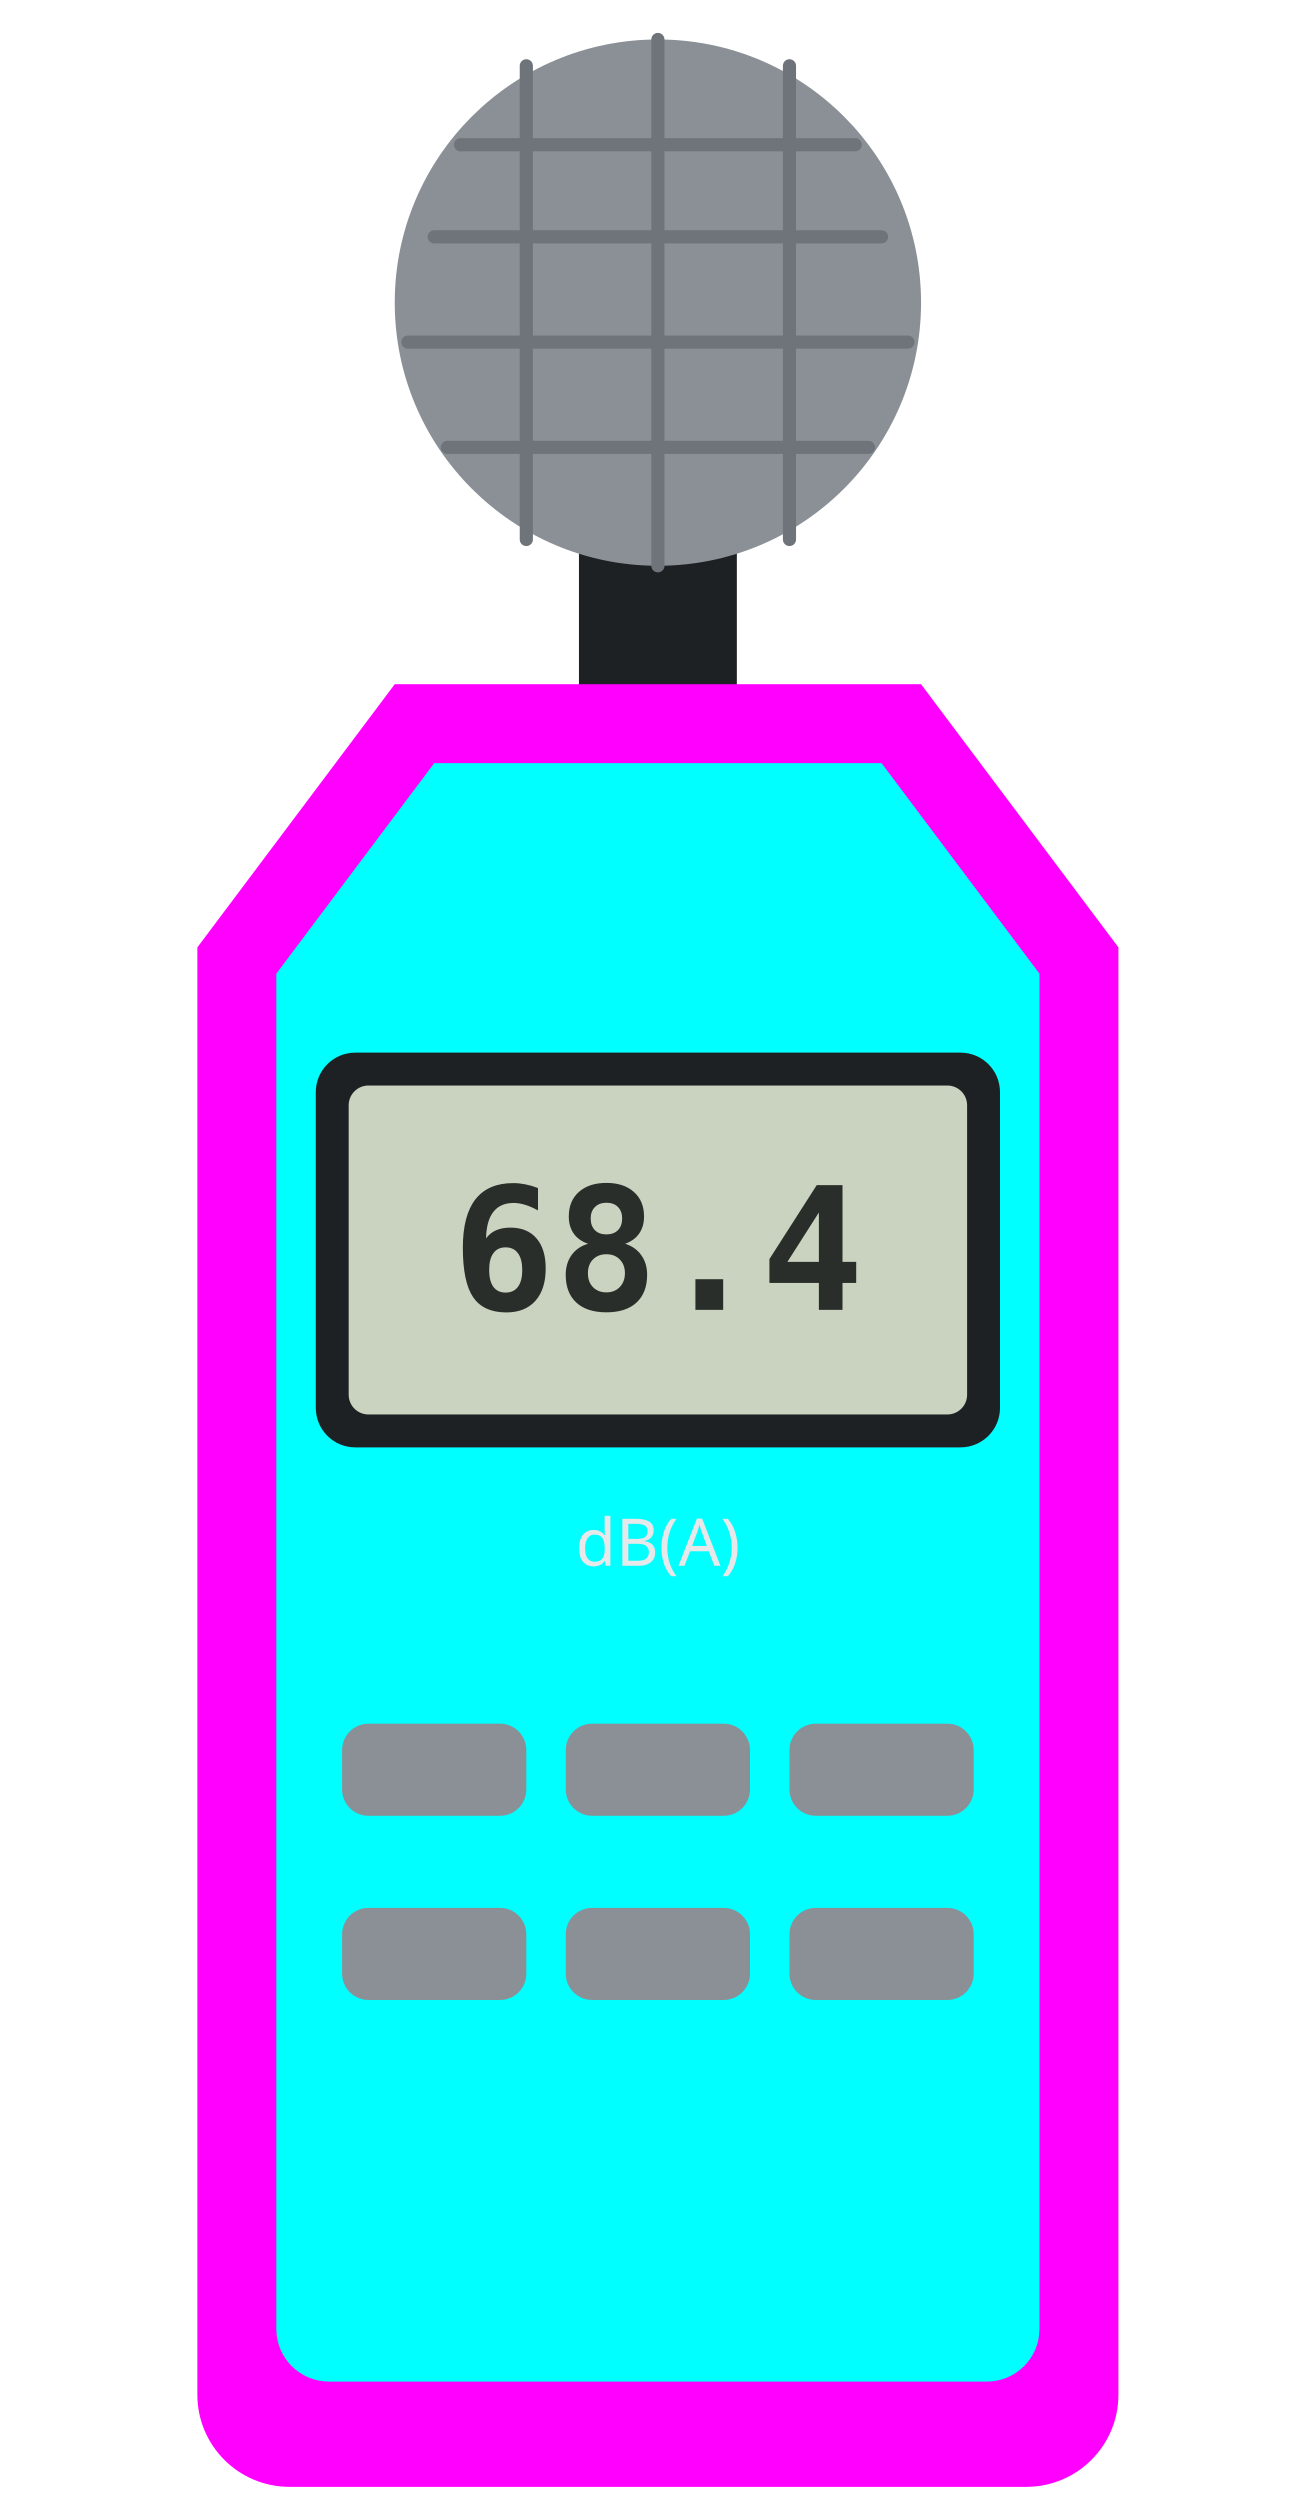
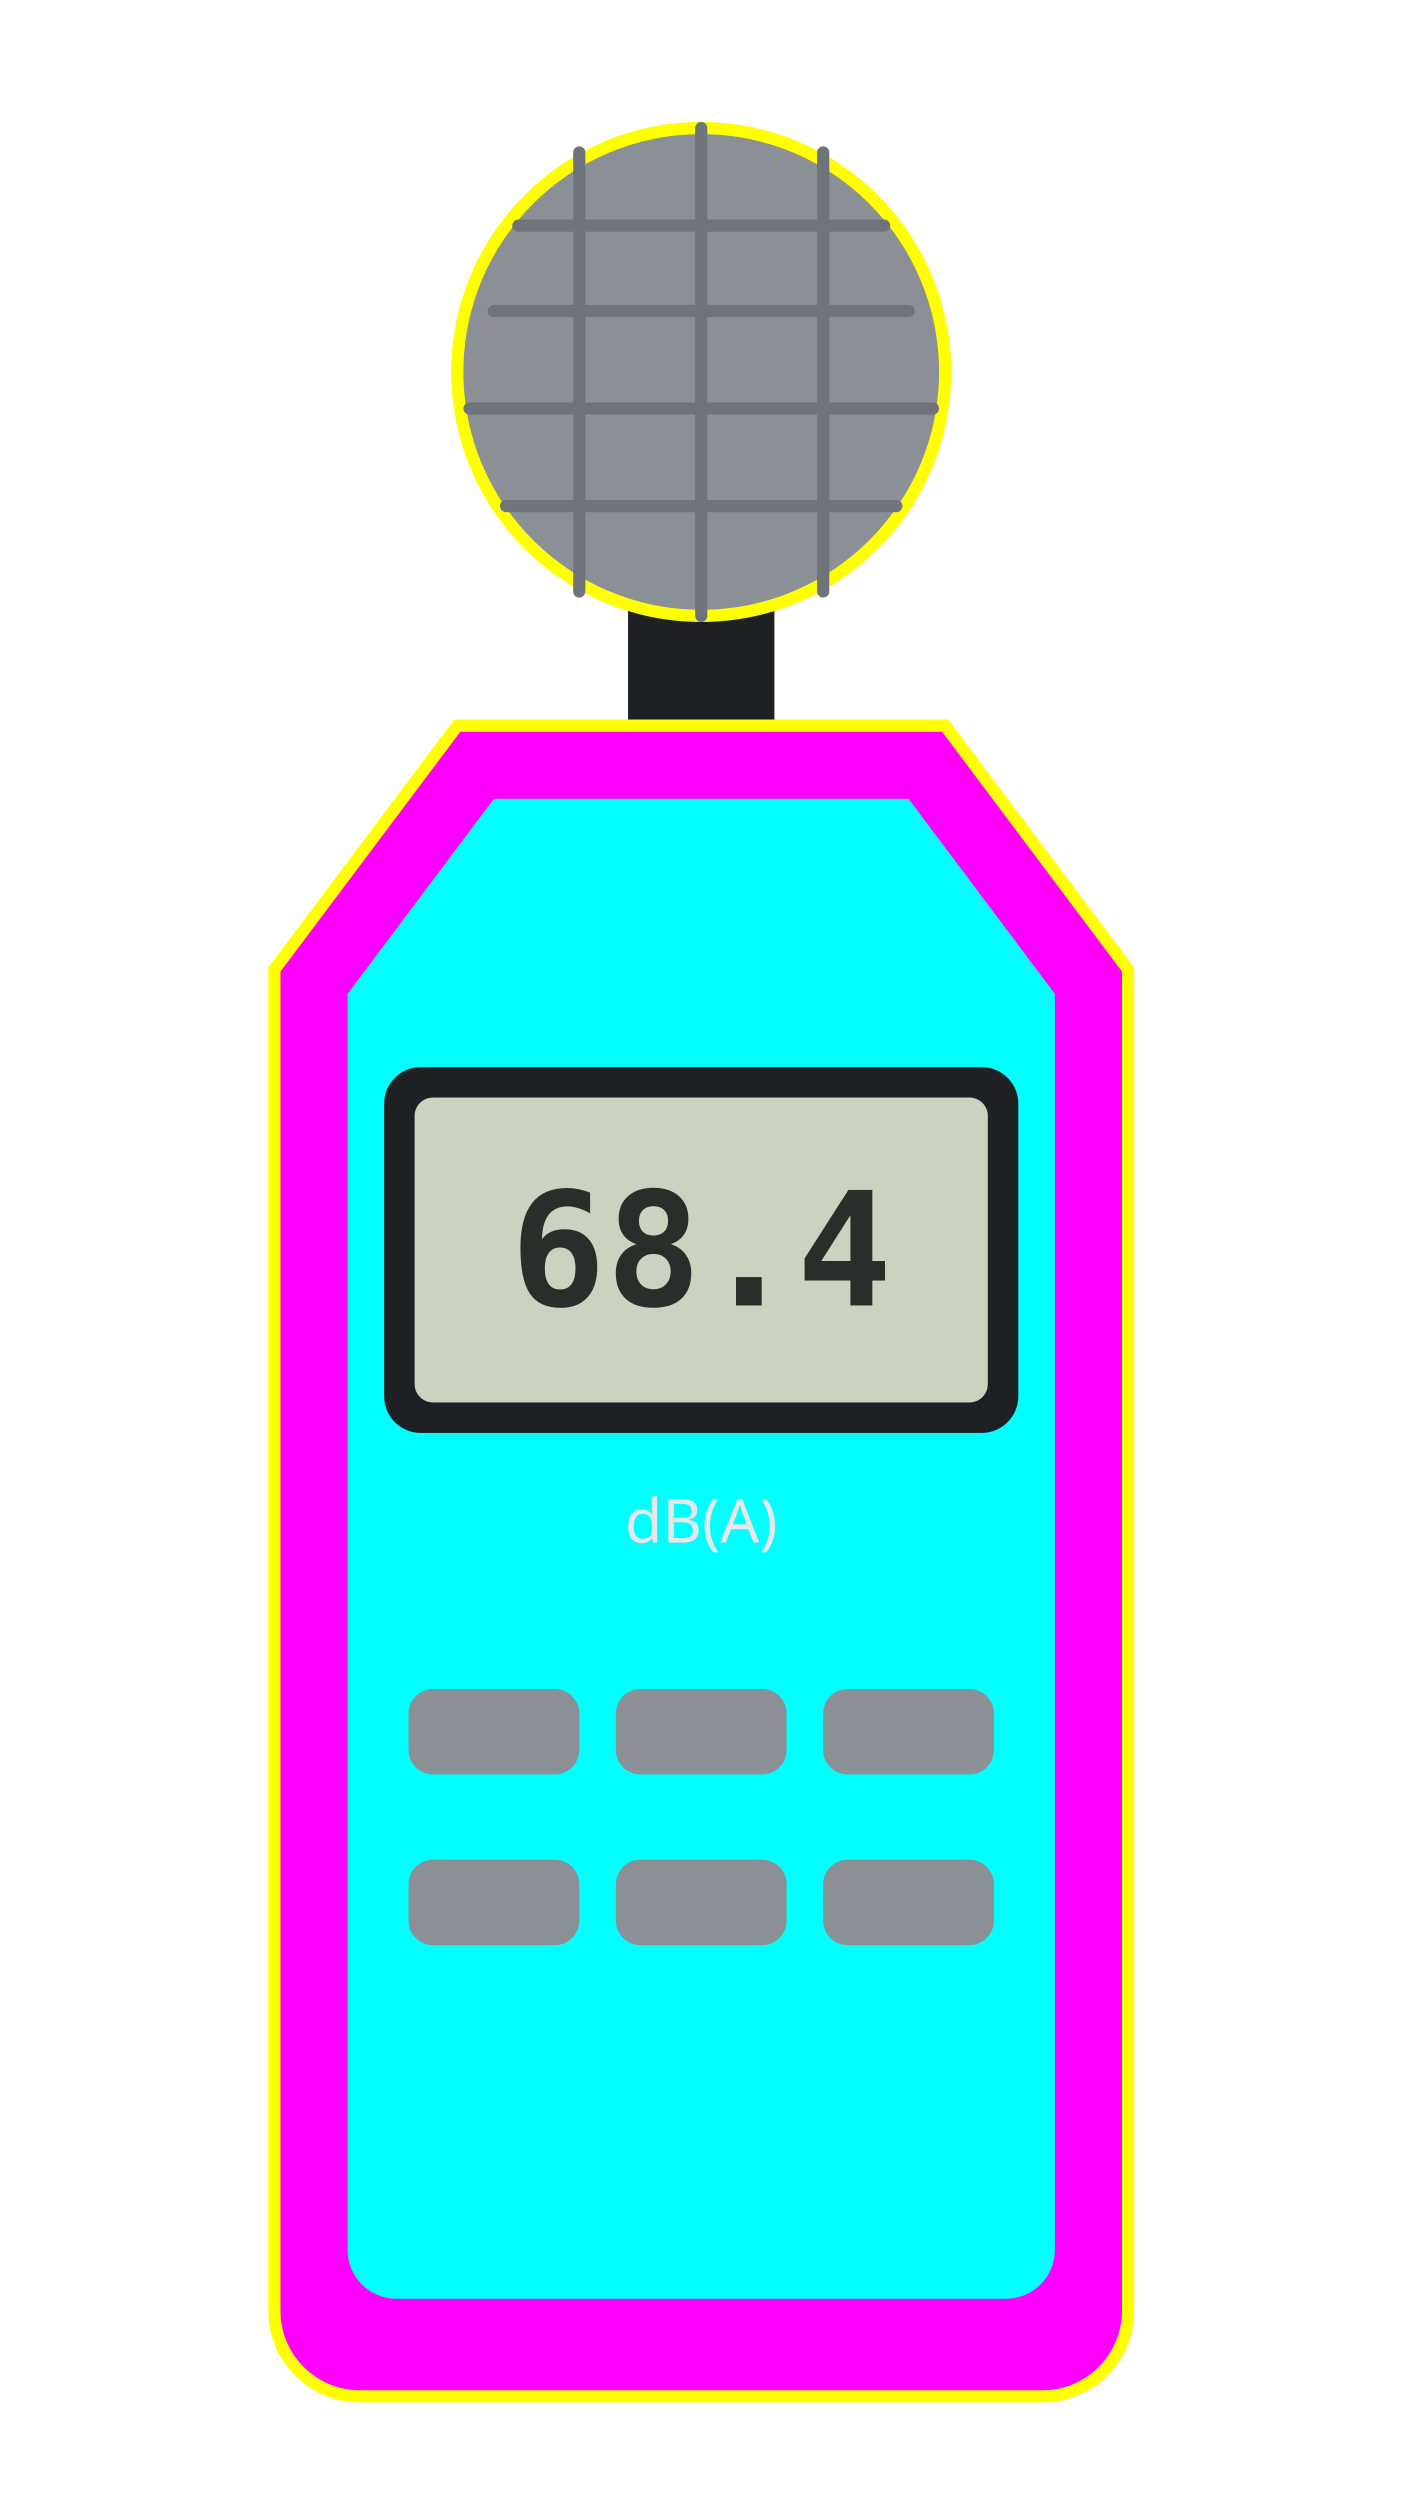
- <svg xmlns="http://www.w3.org/2000/svg" viewBox="0 0 200 380" width="200" height="380">
+ <svg xmlns="http://www.w3.org/2000/svg" viewBox="-15 -15 230 410" width="230" height="410">
  <style>
    .primary { fill: #FF00FF; }
    .secondary { fill: #00FFFF; }
    .lcd { fill: #C9D3C0; }
    .lcdtext { fill: #2A2E2A; font-weight: bold; font-size: 30px; font-family: monospace; }
    .light { fill: #E6E8EA; }
    .key { fill: #8A9096; }
    .dark { fill: #1E2124; }
    .bezel { fill: #2B2E32; }
    .line { fill: none; stroke: #E6E8EA; stroke-width: 4; stroke-linecap: round; stroke-linejoin: round; }
    .dline { fill: none; stroke: #1E2124; stroke-width: 4; stroke-linecap: round; stroke-linejoin: round; }
    .label { fill: #E6E8EA; font-size: 10px; font-family: sans-serif; text-anchor: middle; }
  </style>
  <rect class="dark" x="88" y="70" width="24" height="40" />
-   <circle class="key" cx="100" cy="46" r="40" />
+   <circle class="key" cx="100" cy="46" stroke="#FFFF00" stroke-width="2" vector-effect="non-scaling-stroke" r="40" />
  <g class="dline" style="stroke-width:2;stroke:#6E747A">
    <path d="M66 36h68M62 52h76M70 22h60M68 68h64M100 6v80M80 10v72M120 10v72" />
  </g>
-   <path class="primary" d="M60 104 h80 l30 40 v220 a14 14 0 0 1 -14 14 h-112 a14 14 0 0 1 -14 -14 v-220z" />
+   <path class="primary" stroke="#FFFF00" stroke-width="2" vector-effect="non-scaling-stroke" d="M60 104 h80 l30 40 v220 a14 14 0 0 1 -14 14 h-112 a14 14 0 0 1 -14 -14 v-220z" />
  <path class="secondary" d="M66 116 h68 l24 32 v206 a8 8 0 0 1 -8 8 h-100 a8 8 0 0 1 -8 -8 v-206z" />
  <rect class="dark" x="48" y="160" width="104" height="60" rx="6" />
  <rect class="lcd" x="53" y="165" width="94" height="50" rx="3" />
  <text class="lcdtext" style="font-weight:bold;font-family:monospace;font-size:26px" x="100.0" y="199.1" text-anchor="middle">68.4</text>
  <text style="font-size:10px;font-family:sans-serif" class="label" x="100" y="238">dB(A)</text>
  <g class="key">
    <rect x="52" y="262" width="28" height="14" rx="4" />
    <rect x="86" y="262" width="28" height="14" rx="4" />
    <rect x="120" y="262" width="28" height="14" rx="4" />
    <rect x="52" y="290" width="28" height="14" rx="4" />
    <rect x="86" y="290" width="28" height="14" rx="4" />
    <rect x="120" y="290" width="28" height="14" rx="4" />
  </g>
</svg>
